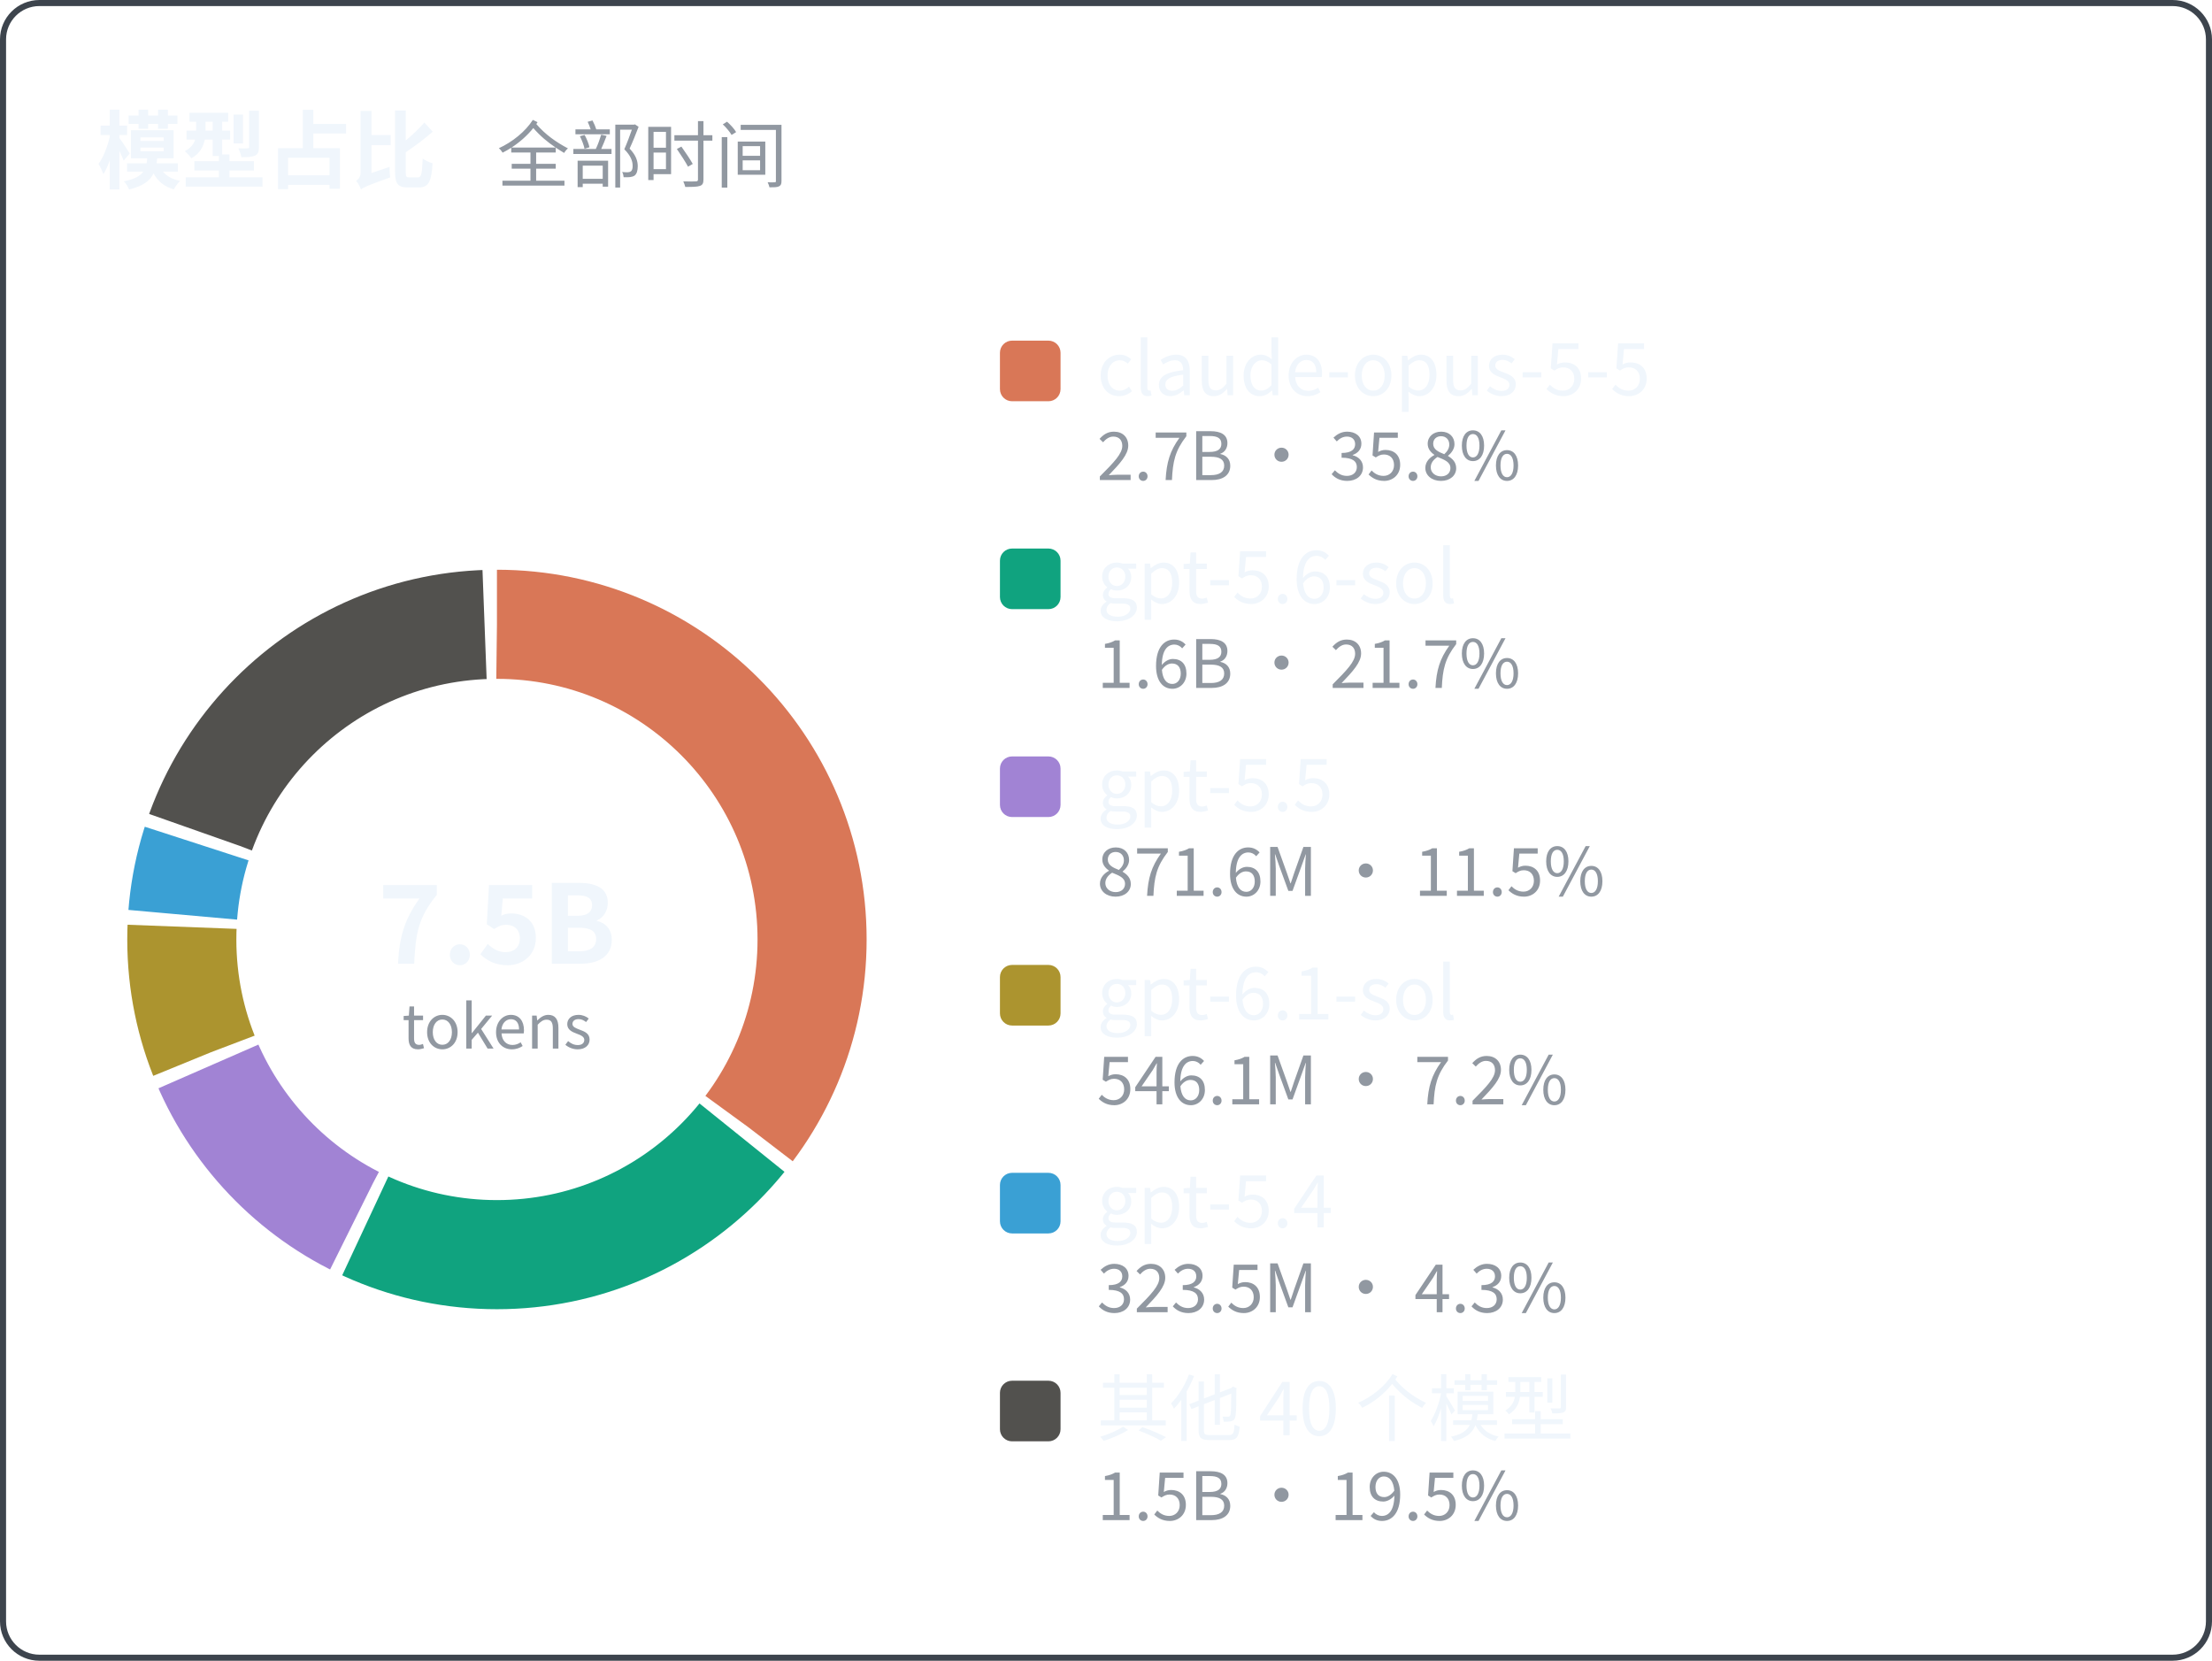
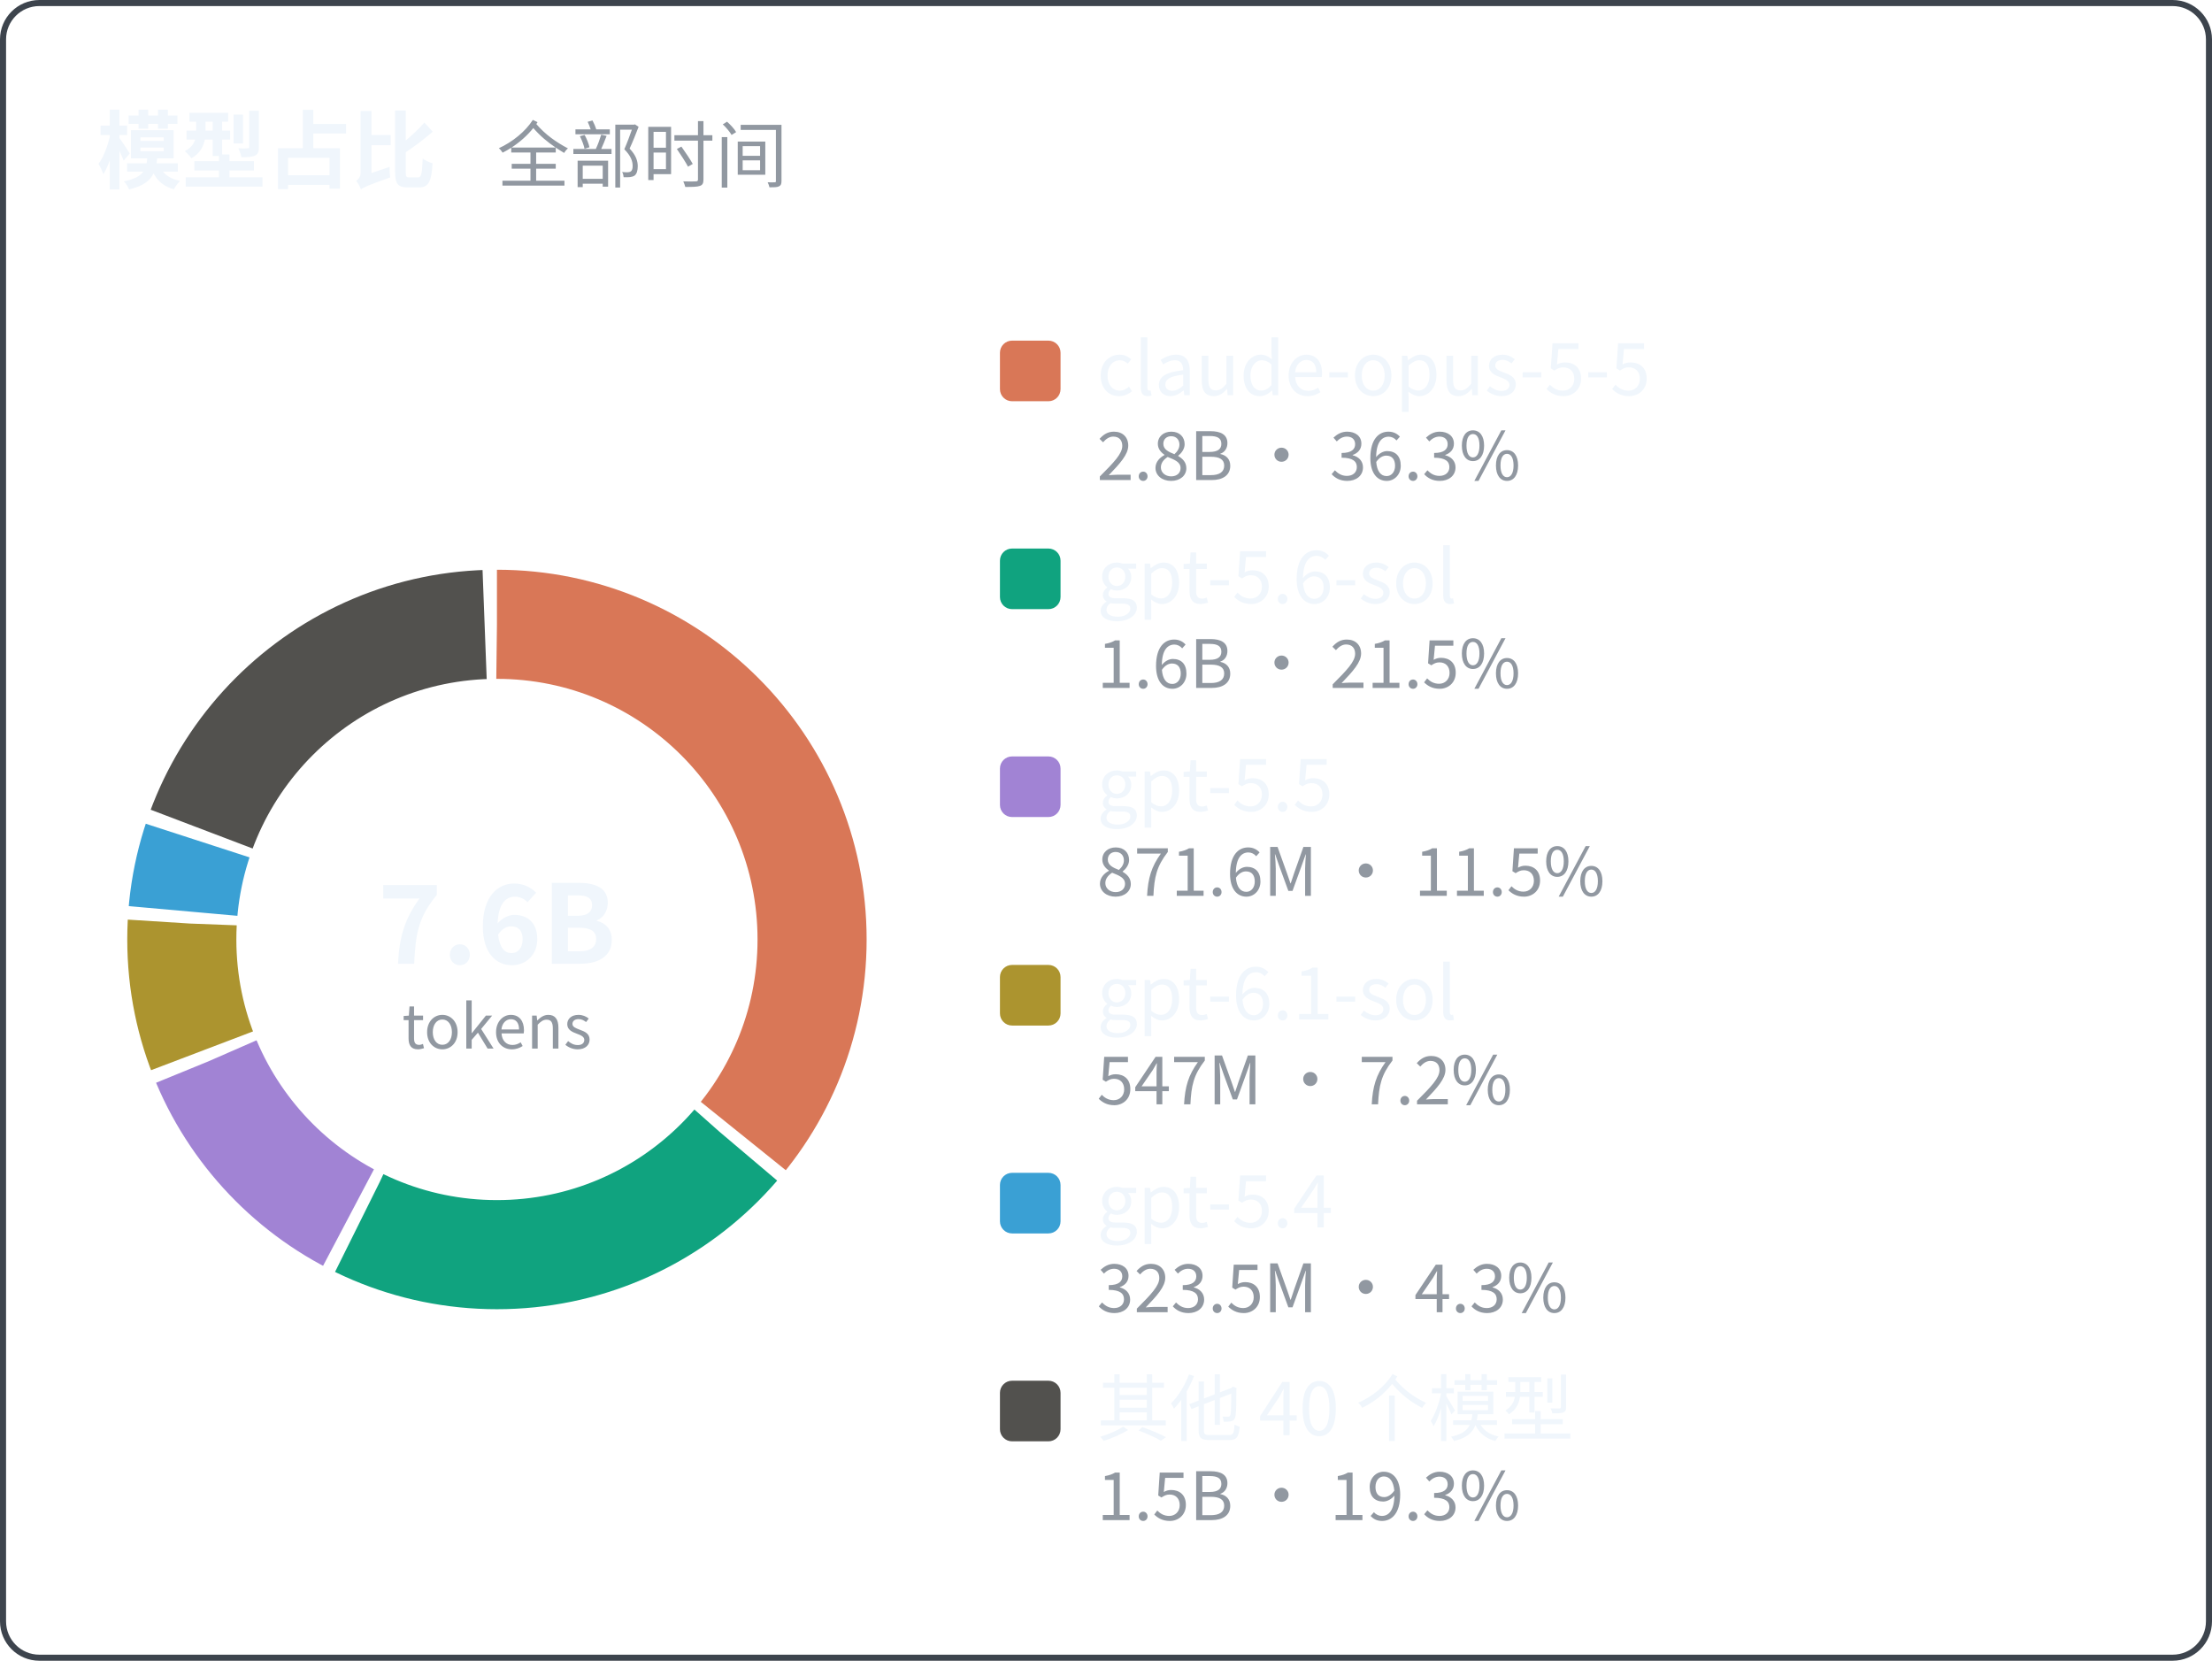
<svg xmlns="http://www.w3.org/2000/svg" width="365" height="274" viewBox="0 0 365 274" font-family="system-ui, -apple-system, 'Segoe UI', 'PingFang SC', 'Microsoft YaHei', 'Noto Sans CJK SC', sans-serif">
  <rect x="0.5" y="0.5" width="364" height="273" rx="6" fill="none" stroke="#3d444d" />
  <text x="16" y="30" font-size="14" font-weight="600" fill="#f0f6fc">模型占比<tspan dx="10" font-size="12" font-weight="400" fill="#9198a1">全部时间</tspan>
  </text>
-   <circle cx="82" cy="155" r="52" fill="none" stroke="#d97757" stroke-width="18" stroke-dasharray="115.05 326.73" stroke-dashoffset="-0.00" transform="rotate(-90 82 155)" />
-   <circle cx="82" cy="155" r="52" fill="none" stroke="#10a37f" stroke-width="18" stroke-dasharray="68.74 326.73" stroke-dashoffset="-117.05" transform="rotate(-90 82 155)" />
-   <circle cx="82" cy="155" r="52" fill="none" stroke="#a183d4" stroke-width="18" stroke-dasharray="35.72 326.73" stroke-dashoffset="-187.79" transform="rotate(-90 82 155)" />
-   <circle cx="82" cy="155" r="52" fill="none" stroke="#ac942f" stroke-width="18" stroke-dasharray="21.64 326.73" stroke-dashoffset="-225.52" transform="rotate(-90 82 155)" />
-   <circle cx="82" cy="155" r="52" fill="none" stroke="#3aa0d4" stroke-width="18" stroke-dasharray="12.00 326.73" stroke-dashoffset="-249.15" transform="rotate(-90 82 155)" />
-   <circle cx="82" cy="155" r="52" fill="none" stroke="#52514e" stroke-width="18" stroke-dasharray="61.57 326.73" stroke-dashoffset="-263.15" transform="rotate(-90 82 155)" />
-   <text x="82" y="159" font-size="18" font-weight="600" text-anchor="middle" fill="#f0f6fc">7.5B</text>
+   <circle cx="82" cy="155" r="52" fill="none" stroke="#d97757" stroke-width="18" stroke-dasharray="116.71 326.73" stroke-dashoffset="-0.00" transform="rotate(-90 82 155)" />
+   <circle cx="82" cy="155" r="52" fill="none" stroke="#10a37f" stroke-width="18" stroke-dasharray="68.17 326.73" stroke-dashoffset="-118.71" transform="rotate(-90 82 155)" />
+   <circle cx="82" cy="155" r="52" fill="none" stroke="#a183d4" stroke-width="18" stroke-dasharray="35.41 326.73" stroke-dashoffset="-188.88" transform="rotate(-90 82 155)" />
+   <circle cx="82" cy="155" r="52" fill="none" stroke="#ac942f" stroke-width="18" stroke-dasharray="21.48 326.73" stroke-dashoffset="-226.30" transform="rotate(-90 82 155)" />
+   <circle cx="82" cy="155" r="52" fill="none" stroke="#3aa0d4" stroke-width="18" stroke-dasharray="11.89 326.73" stroke-dashoffset="-249.78" transform="rotate(-90 82 155)" />
+   <circle cx="82" cy="155" r="52" fill="none" stroke="#52514e" stroke-width="18" stroke-dasharray="61.06 326.73" stroke-dashoffset="-263.67" transform="rotate(-90 82 155)" />
+   <text x="82" y="159" font-size="18" font-weight="600" text-anchor="middle" fill="#f0f6fc">7.6B</text>
  <text x="82" y="173" font-size="10" text-anchor="middle" fill="#9198a1">tokens</text>
  <rect x="165" y="56.2" width="10" height="10" rx="2" fill="#d97757" />
  <text x="181" y="65.2" font-size="12" fill="#f0f6fc">claude-opus-5-5</text>
-   <text x="181" y="79.2" font-size="11" fill="#9198a1">2.7B · 35.8%</text>
+   <text x="181" y="79.2" font-size="11" fill="#9198a1">2.8B · 36.3%</text>
  <rect x="165" y="90.5" width="10" height="10" rx="2" fill="#10a37f" />
  <text x="181" y="99.5" font-size="12" fill="#f0f6fc">gpt-5.6-sol</text>
-   <text x="181" y="113.5" font-size="11" fill="#9198a1">1.6B · 21.7%</text>
+   <text x="181" y="113.5" font-size="11" fill="#9198a1">1.6B · 21.5%</text>
  <rect x="165" y="124.8" width="10" height="10" rx="2" fill="#a183d4" />
  <text x="181" y="133.8" font-size="12" fill="#f0f6fc">gpt-5.5</text>
  <text x="181" y="147.8" font-size="11" fill="#9198a1">871.6M · 11.5%</text>
  <rect x="165" y="159.2" width="10" height="10" rx="2" fill="#ac942f" />
  <text x="181" y="168.2" font-size="12" fill="#f0f6fc">gpt-6.1-sol</text>
-   <text x="181" y="182.2" font-size="11" fill="#9198a1">546.1M · 7.2%</text>
+   <text x="181" y="182.2" font-size="11" fill="#9198a1">547M · 7.2%</text>
  <rect x="165" y="193.5" width="10" height="10" rx="2" fill="#3aa0d4" />
  <text x="181" y="202.5" font-size="12" fill="#f0f6fc">gpt-5.4</text>
  <text x="181" y="216.5" font-size="11" fill="#9198a1">323.5M · 4.3%</text>
  <rect x="165" y="227.8" width="10" height="10" rx="2" fill="#52514e" />
  <text x="181" y="236.8" font-size="12" fill="#f0f6fc">其他 40 个模型</text>
-   <text x="181" y="250.8" font-size="11" fill="#9198a1">1.5B · 19.5%</text>
+   <text x="181" y="250.8" font-size="11" fill="#9198a1">1.5B · 19.3%</text>
</svg>
